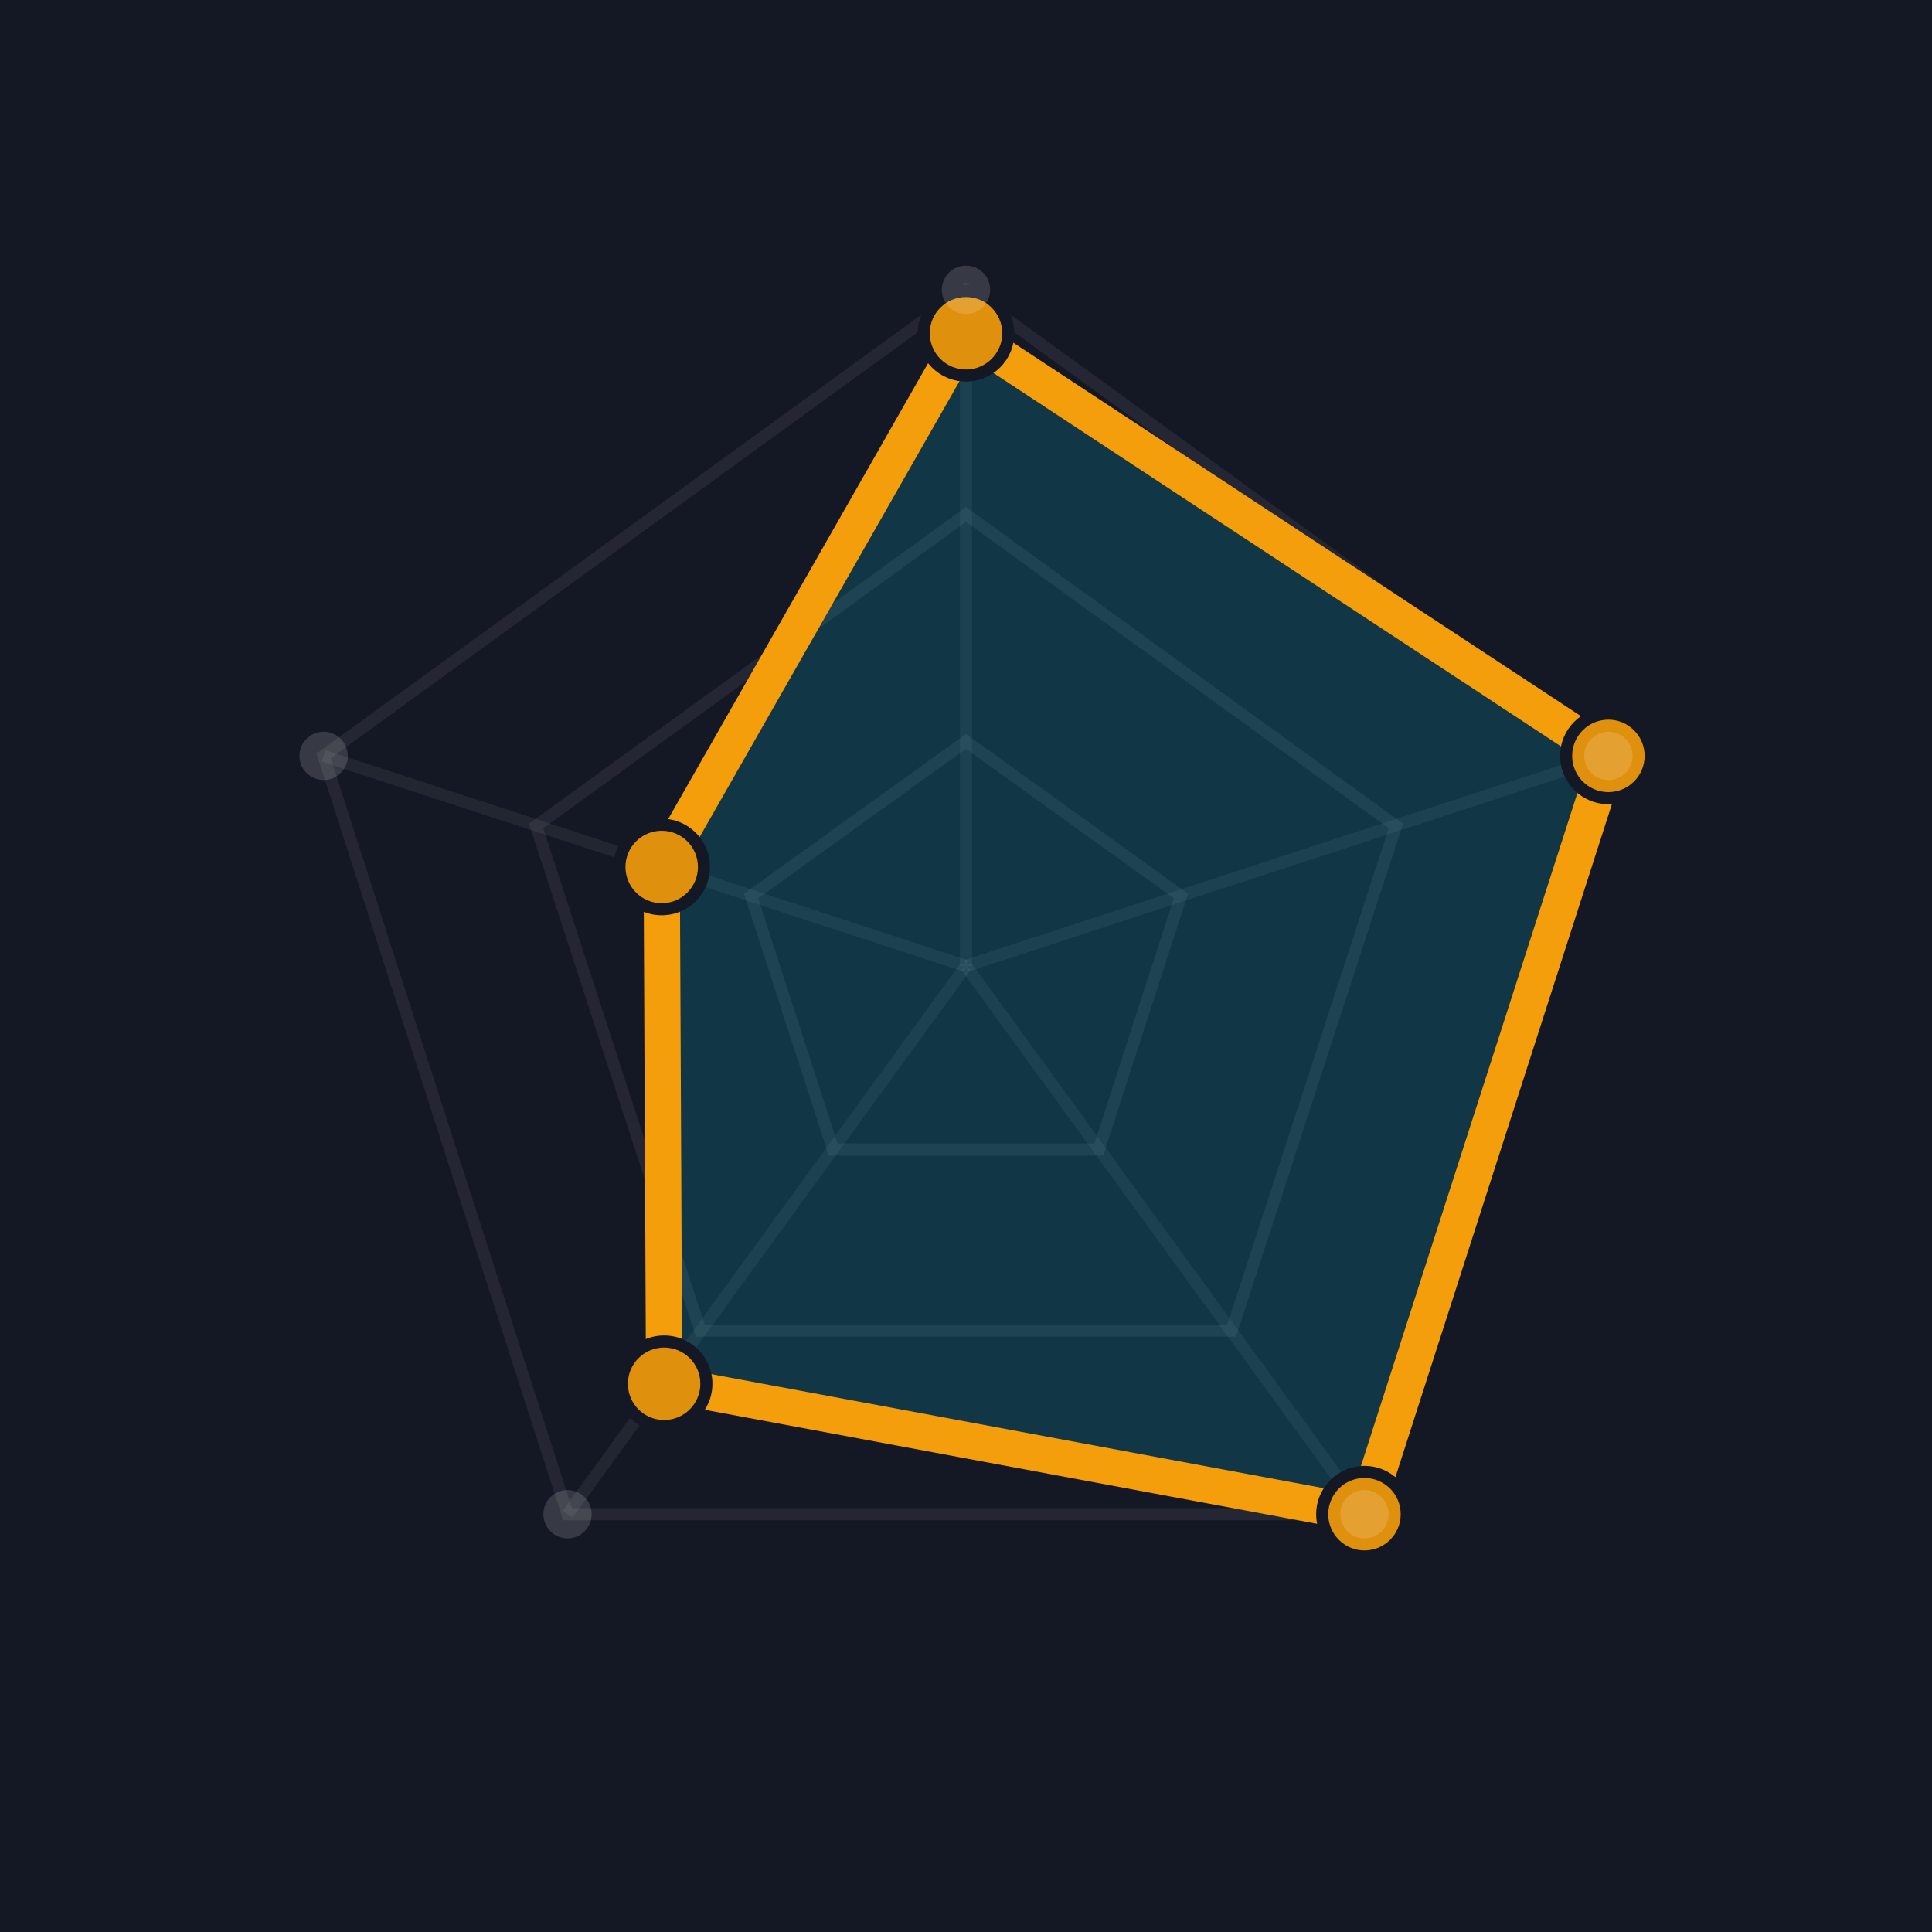
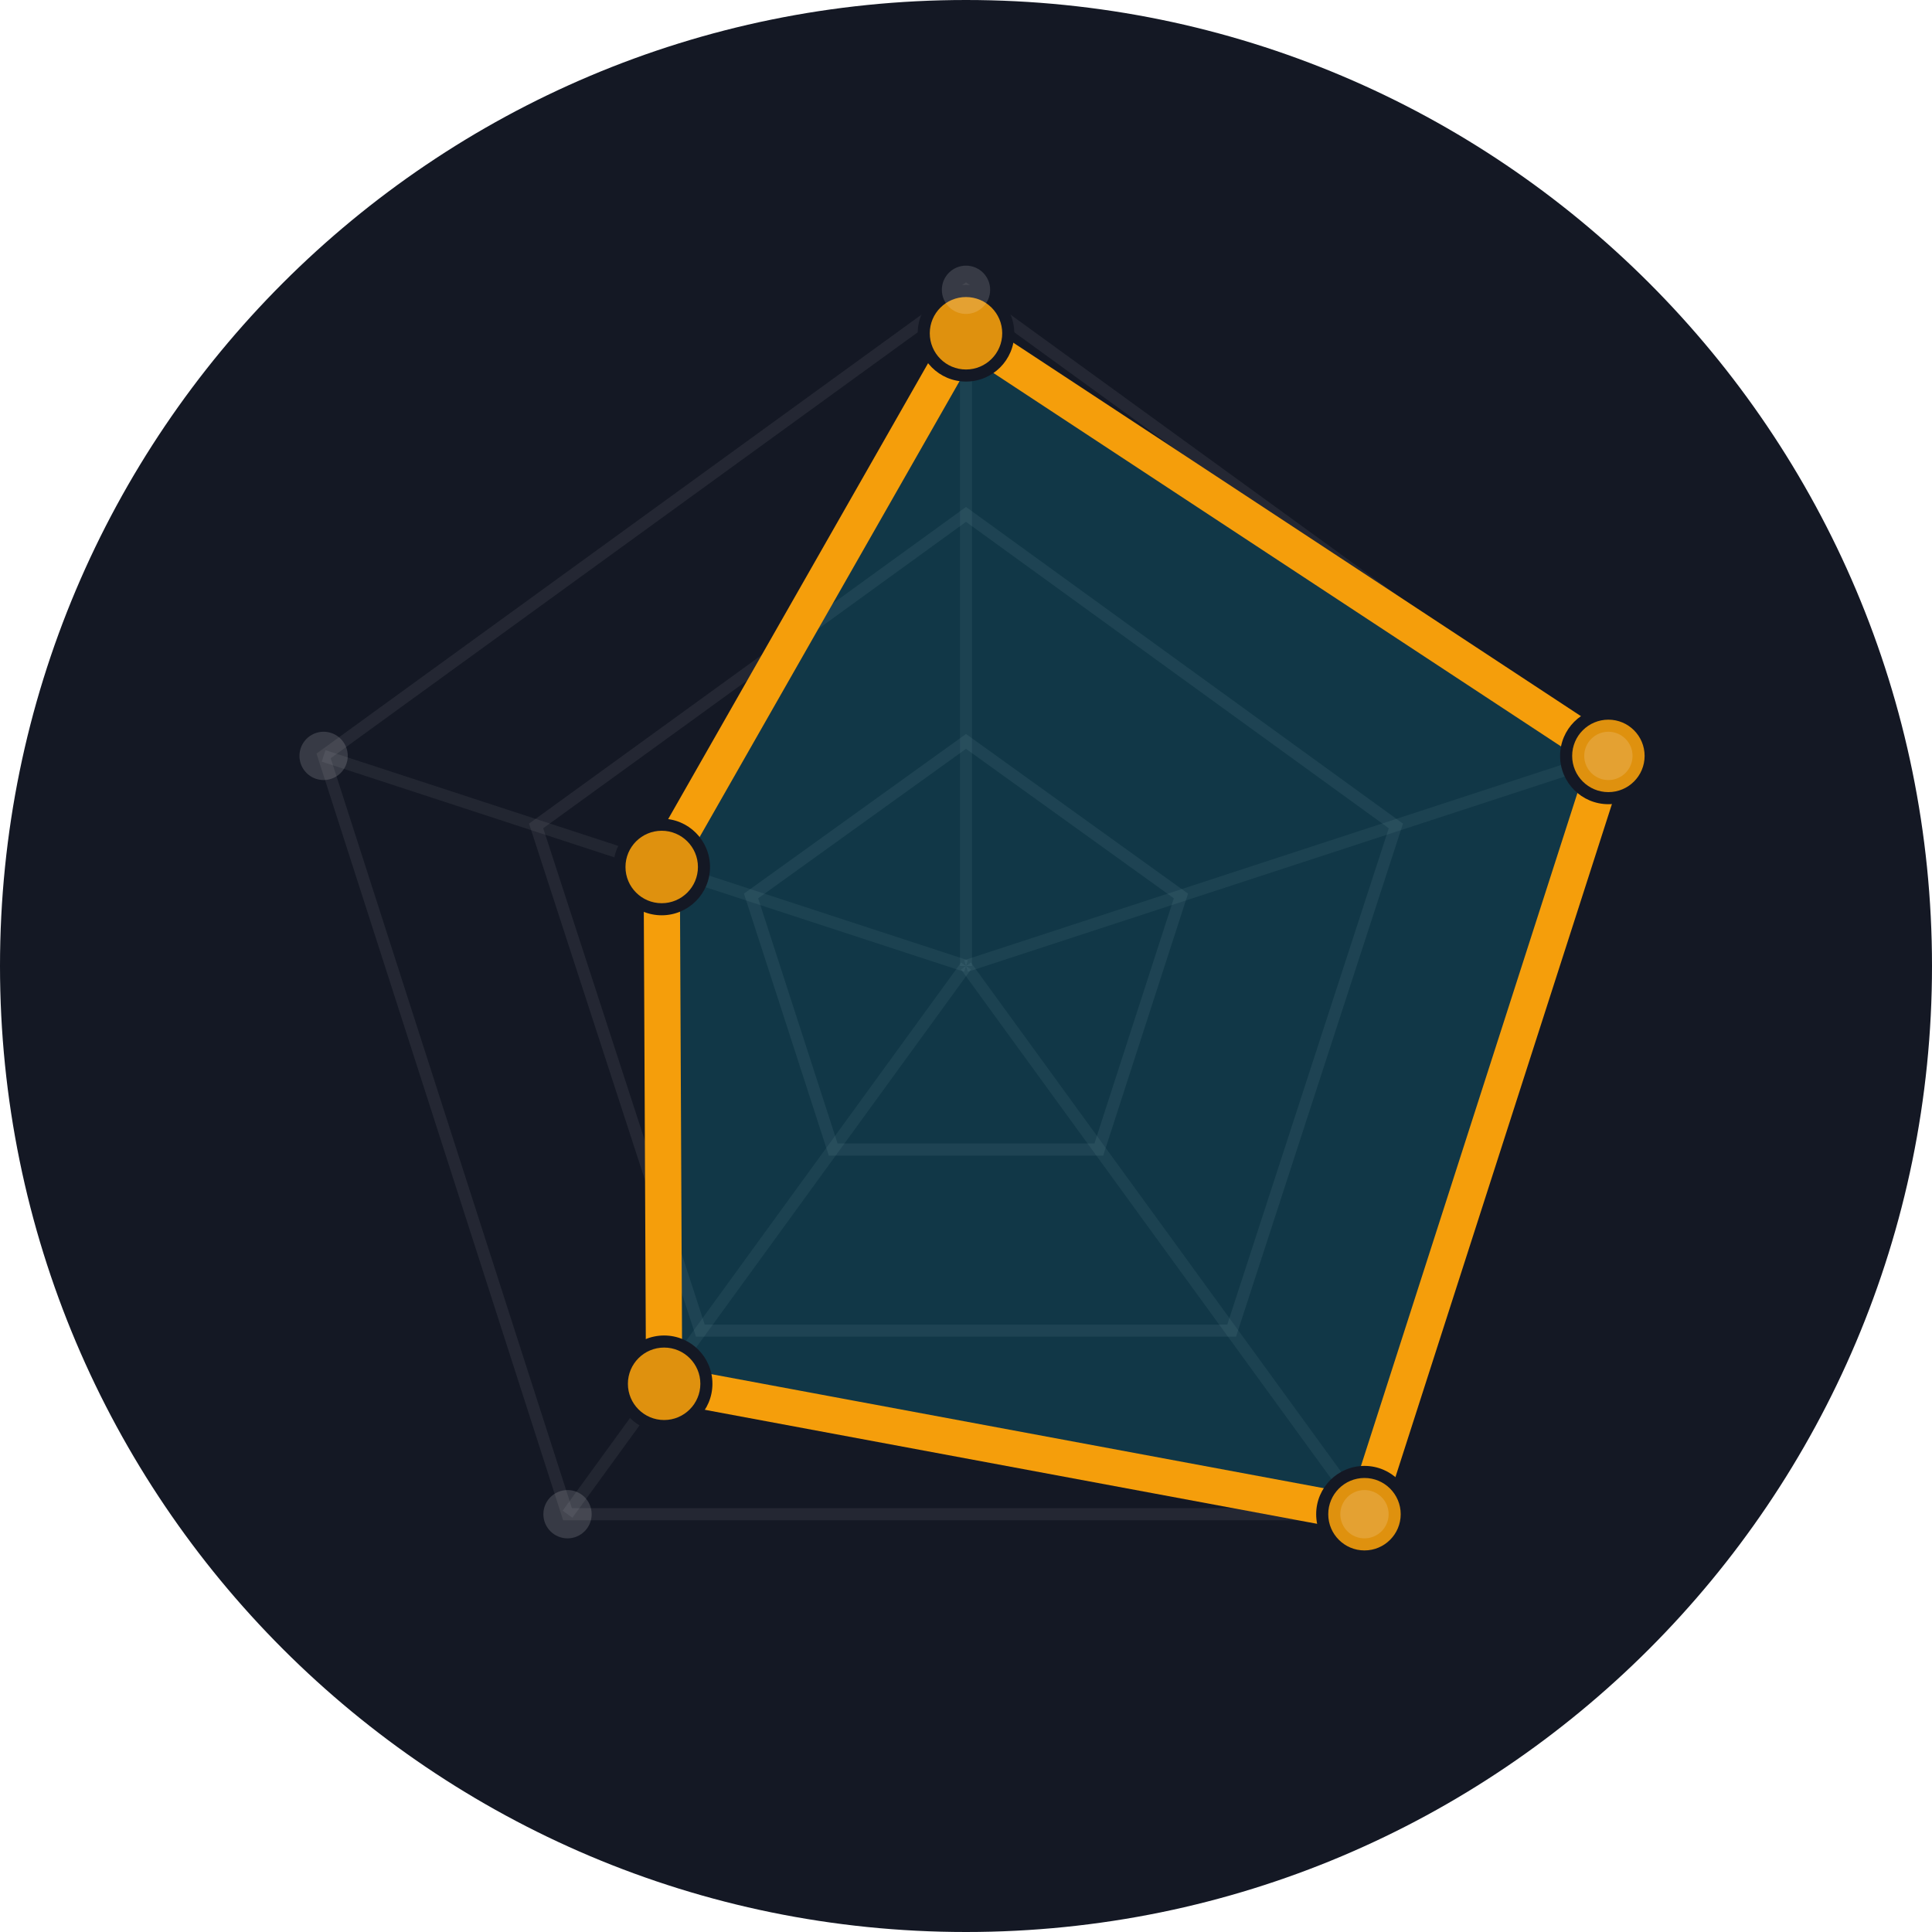
<svg xmlns="http://www.w3.org/2000/svg" viewBox="0 0 80 80" fill="none" width="40" height="40">
-   <rect width="80" height="80" fill="#141824" />
-   <path d="M40.0,30.7 L48.9,37.1 L45.5,47.6 L34.5,47.6 L31.1,37.1 Z" stroke="rgba(255,255,255,0.07)" stroke-width="0.5" fill="none" />
-   <path d="M40.0,21.3 L57.8,34.2 L51.0,55.1 L29.0,55.1 L22.2,34.2 Z" stroke="rgba(255,255,255,0.07)" stroke-width="0.5" fill="none" />
-   <path d="M40.0,12.0 L66.6,31.3 L56.5,62.7 L23.5,62.7 L13.4,31.3 Z" stroke="rgba(255,255,255,0.07)" stroke-width="0.5" fill="none" />
-   <line x1="40" y1="40" x2="40.0" y2="12.0" stroke="rgba(255,255,255,0.06)" stroke-width="0.5" />
-   <line x1="40" y1="40" x2="66.6" y2="31.3" stroke="rgba(255,255,255,0.06)" stroke-width="0.5" />
-   <line x1="40" y1="40" x2="56.5" y2="62.7" stroke="rgba(255,255,255,0.06)" stroke-width="0.5" />
-   <line x1="40" y1="40" x2="23.5" y2="62.7" stroke="rgba(255,255,255,0.06)" stroke-width="0.5" />
-   <line x1="40" y1="40" x2="13.4" y2="31.3" stroke="rgba(255,255,255,0.06)" stroke-width="0.5" />
-   <path d="M40.0,13.8 L66.6,31.3 L56.5,62.7 L27.5,57.3 L27.4,35.9 Z" fill="#06b6d4" fill-opacity="0.2" stroke="#f59e0b" stroke-width="1.5" stroke-linejoin="round" />
-   <circle cx="40.0" cy="13.8" r="2" fill="#141824" />
-   <circle cx="40.0" cy="13.8" r="1.5" fill="#f59e0b" opacity="0.9" />
-   <circle cx="66.6" cy="31.3" r="2" fill="#141824" />
-   <circle cx="66.6" cy="31.3" r="1.5" fill="#f59e0b" opacity="0.9" />
-   <circle cx="56.5" cy="62.7" r="2" fill="#141824" />
-   <circle cx="56.5" cy="62.7" r="1.5" fill="#f59e0b" opacity="0.9" />
-   <circle cx="27.5" cy="57.3" r="2" fill="#141824" />
-   <circle cx="27.5" cy="57.3" r="1.5" fill="#f59e0b" opacity="0.9" />
-   <circle cx="27.4" cy="35.9" r="2" fill="#141824" />
-   <circle cx="27.4" cy="35.9" r="1.5" fill="#f59e0b" opacity="0.9" />
-   <circle cx="40.0" cy="12.0" r="1" fill="rgba(255,255,255,0.15)" />
-   <circle cx="66.6" cy="31.3" r="1" fill="rgba(255,255,255,0.15)" />
-   <circle cx="56.5" cy="62.7" r="1" fill="rgba(255,255,255,0.15)" />
-   <circle cx="23.5" cy="62.7" r="1" fill="rgba(255,255,255,0.15)" />
-   <circle cx="13.4" cy="31.3" r="1" fill="rgba(255,255,255,0.15)" />
+   <defs>
+     <clipPath id="vc645088871">
+       <circle cx="40" cy="40" r="40" />
+     </clipPath>
+   </defs>
+   <g clip-path="url(#vc645088871)">
+     <rect width="80" height="80" fill="#141824" />
+     <path d="M40.0,30.7 L48.9,37.1 L45.5,47.6 L34.5,47.6 L31.1,37.1 Z" stroke="rgba(255,255,255,0.07)" stroke-width="0.5" fill="none" />
+     <path d="M40.0,21.3 L57.8,34.2 L51.0,55.1 L29.0,55.1 L22.2,34.2 Z" stroke="rgba(255,255,255,0.07)" stroke-width="0.5" fill="none" />
+     <path d="M40.0,12.0 L66.6,31.3 L56.5,62.7 L23.5,62.7 L13.4,31.3 Z" stroke="rgba(255,255,255,0.07)" stroke-width="0.5" fill="none" />
+     <line x1="40" y1="40" x2="40.0" y2="12.0" stroke="rgba(255,255,255,0.06)" stroke-width="0.5" />
+     <line x1="40" y1="40" x2="66.6" y2="31.3" stroke="rgba(255,255,255,0.06)" stroke-width="0.5" />
+     <line x1="40" y1="40" x2="56.5" y2="62.7" stroke="rgba(255,255,255,0.06)" stroke-width="0.5" />
+     <line x1="40" y1="40" x2="23.5" y2="62.7" stroke="rgba(255,255,255,0.06)" stroke-width="0.5" />
+     <line x1="40" y1="40" x2="13.4" y2="31.3" stroke="rgba(255,255,255,0.06)" stroke-width="0.5" />
+     <path d="M40.0,13.8 L66.6,31.3 L56.5,62.7 L27.5,57.3 L27.4,35.9 Z" fill="#06b6d4" fill-opacity="0.2" stroke="#f59e0b" stroke-width="1.5" stroke-linejoin="round" />
+     <circle cx="40.0" cy="13.8" r="2" fill="#141824" />
+     <circle cx="40.0" cy="13.8" r="1.5" fill="#f59e0b" opacity="0.9" />
+     <circle cx="66.6" cy="31.3" r="2" fill="#141824" />
+     <circle cx="66.6" cy="31.3" r="1.5" fill="#f59e0b" opacity="0.9" />
+     <circle cx="56.5" cy="62.7" r="2" fill="#141824" />
+     <circle cx="56.5" cy="62.7" r="1.5" fill="#f59e0b" opacity="0.9" />
+     <circle cx="27.5" cy="57.3" r="2" fill="#141824" />
+     <circle cx="27.5" cy="57.3" r="1.5" fill="#f59e0b" opacity="0.9" />
+     <circle cx="27.4" cy="35.9" r="2" fill="#141824" />
+     <circle cx="27.4" cy="35.9" r="1.5" fill="#f59e0b" opacity="0.9" />
+     <circle cx="40.0" cy="12.0" r="1" fill="rgba(255,255,255,0.15)" />
+     <circle cx="66.6" cy="31.3" r="1" fill="rgba(255,255,255,0.15)" />
+     <circle cx="56.5" cy="62.7" r="1" fill="rgba(255,255,255,0.15)" />
+     <circle cx="23.5" cy="62.7" r="1" fill="rgba(255,255,255,0.15)" />
+     <circle cx="13.4" cy="31.3" r="1" fill="rgba(255,255,255,0.15)" />
+   </g>
</svg>
